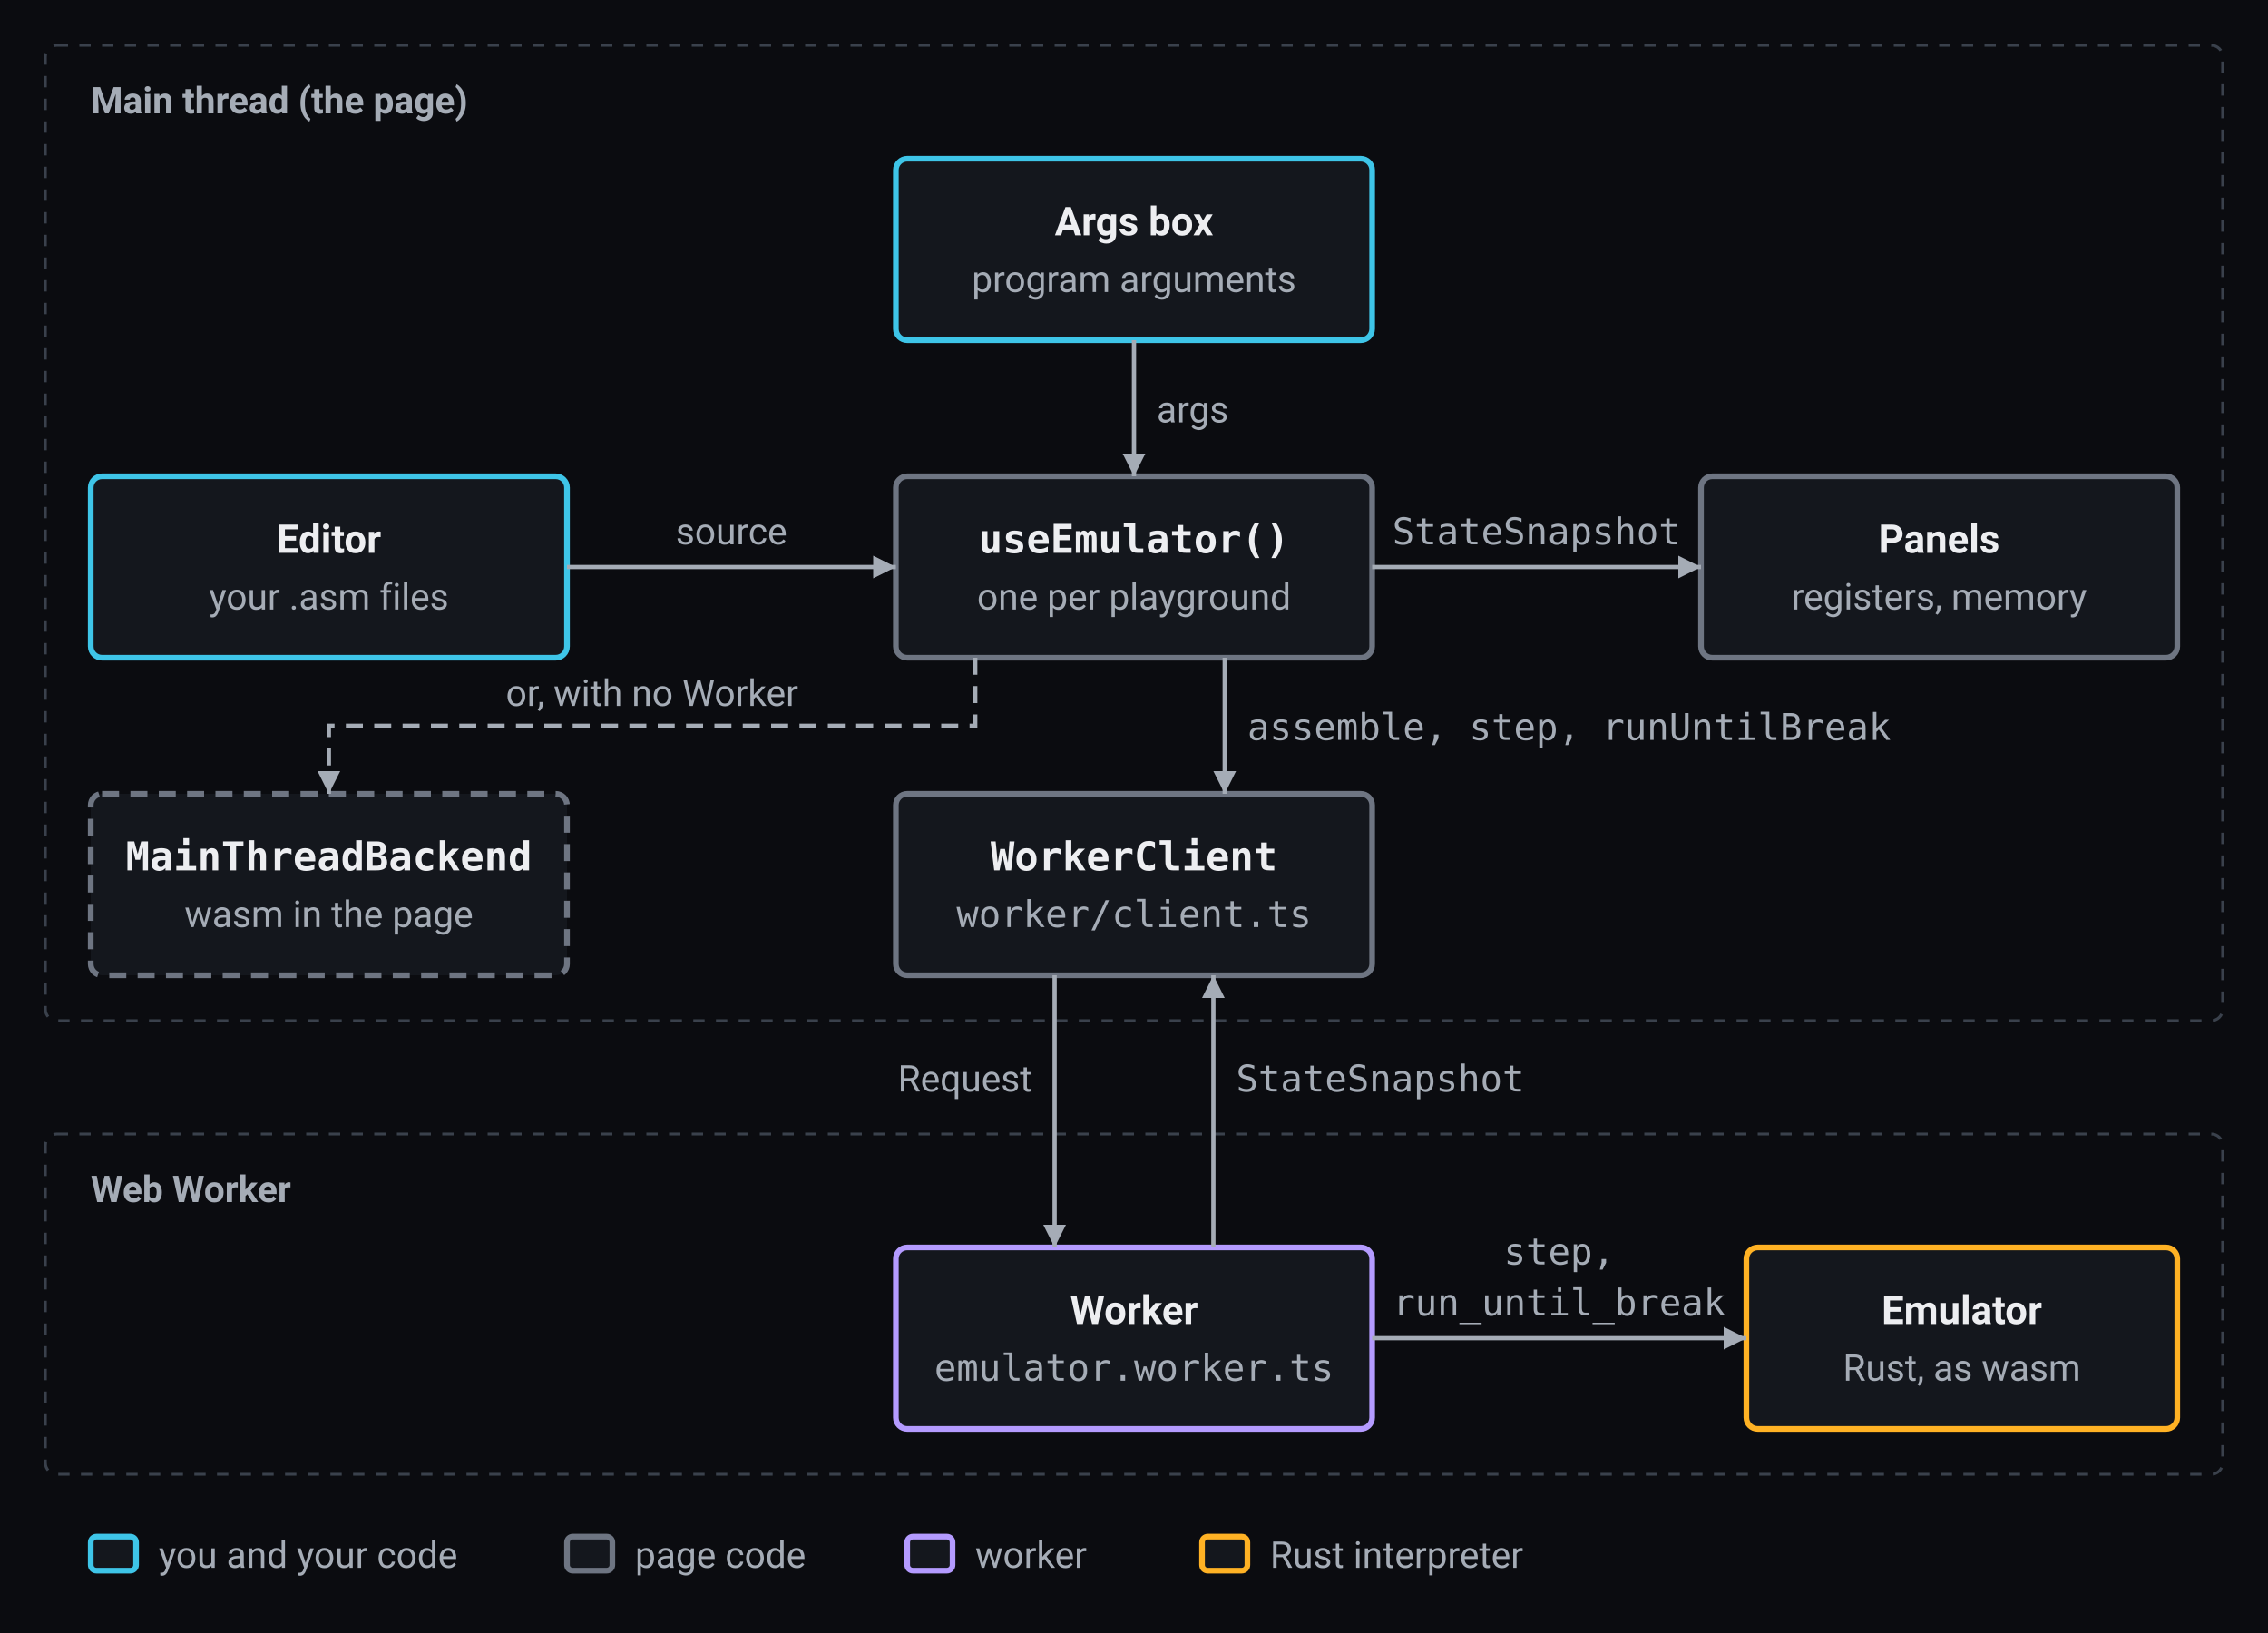
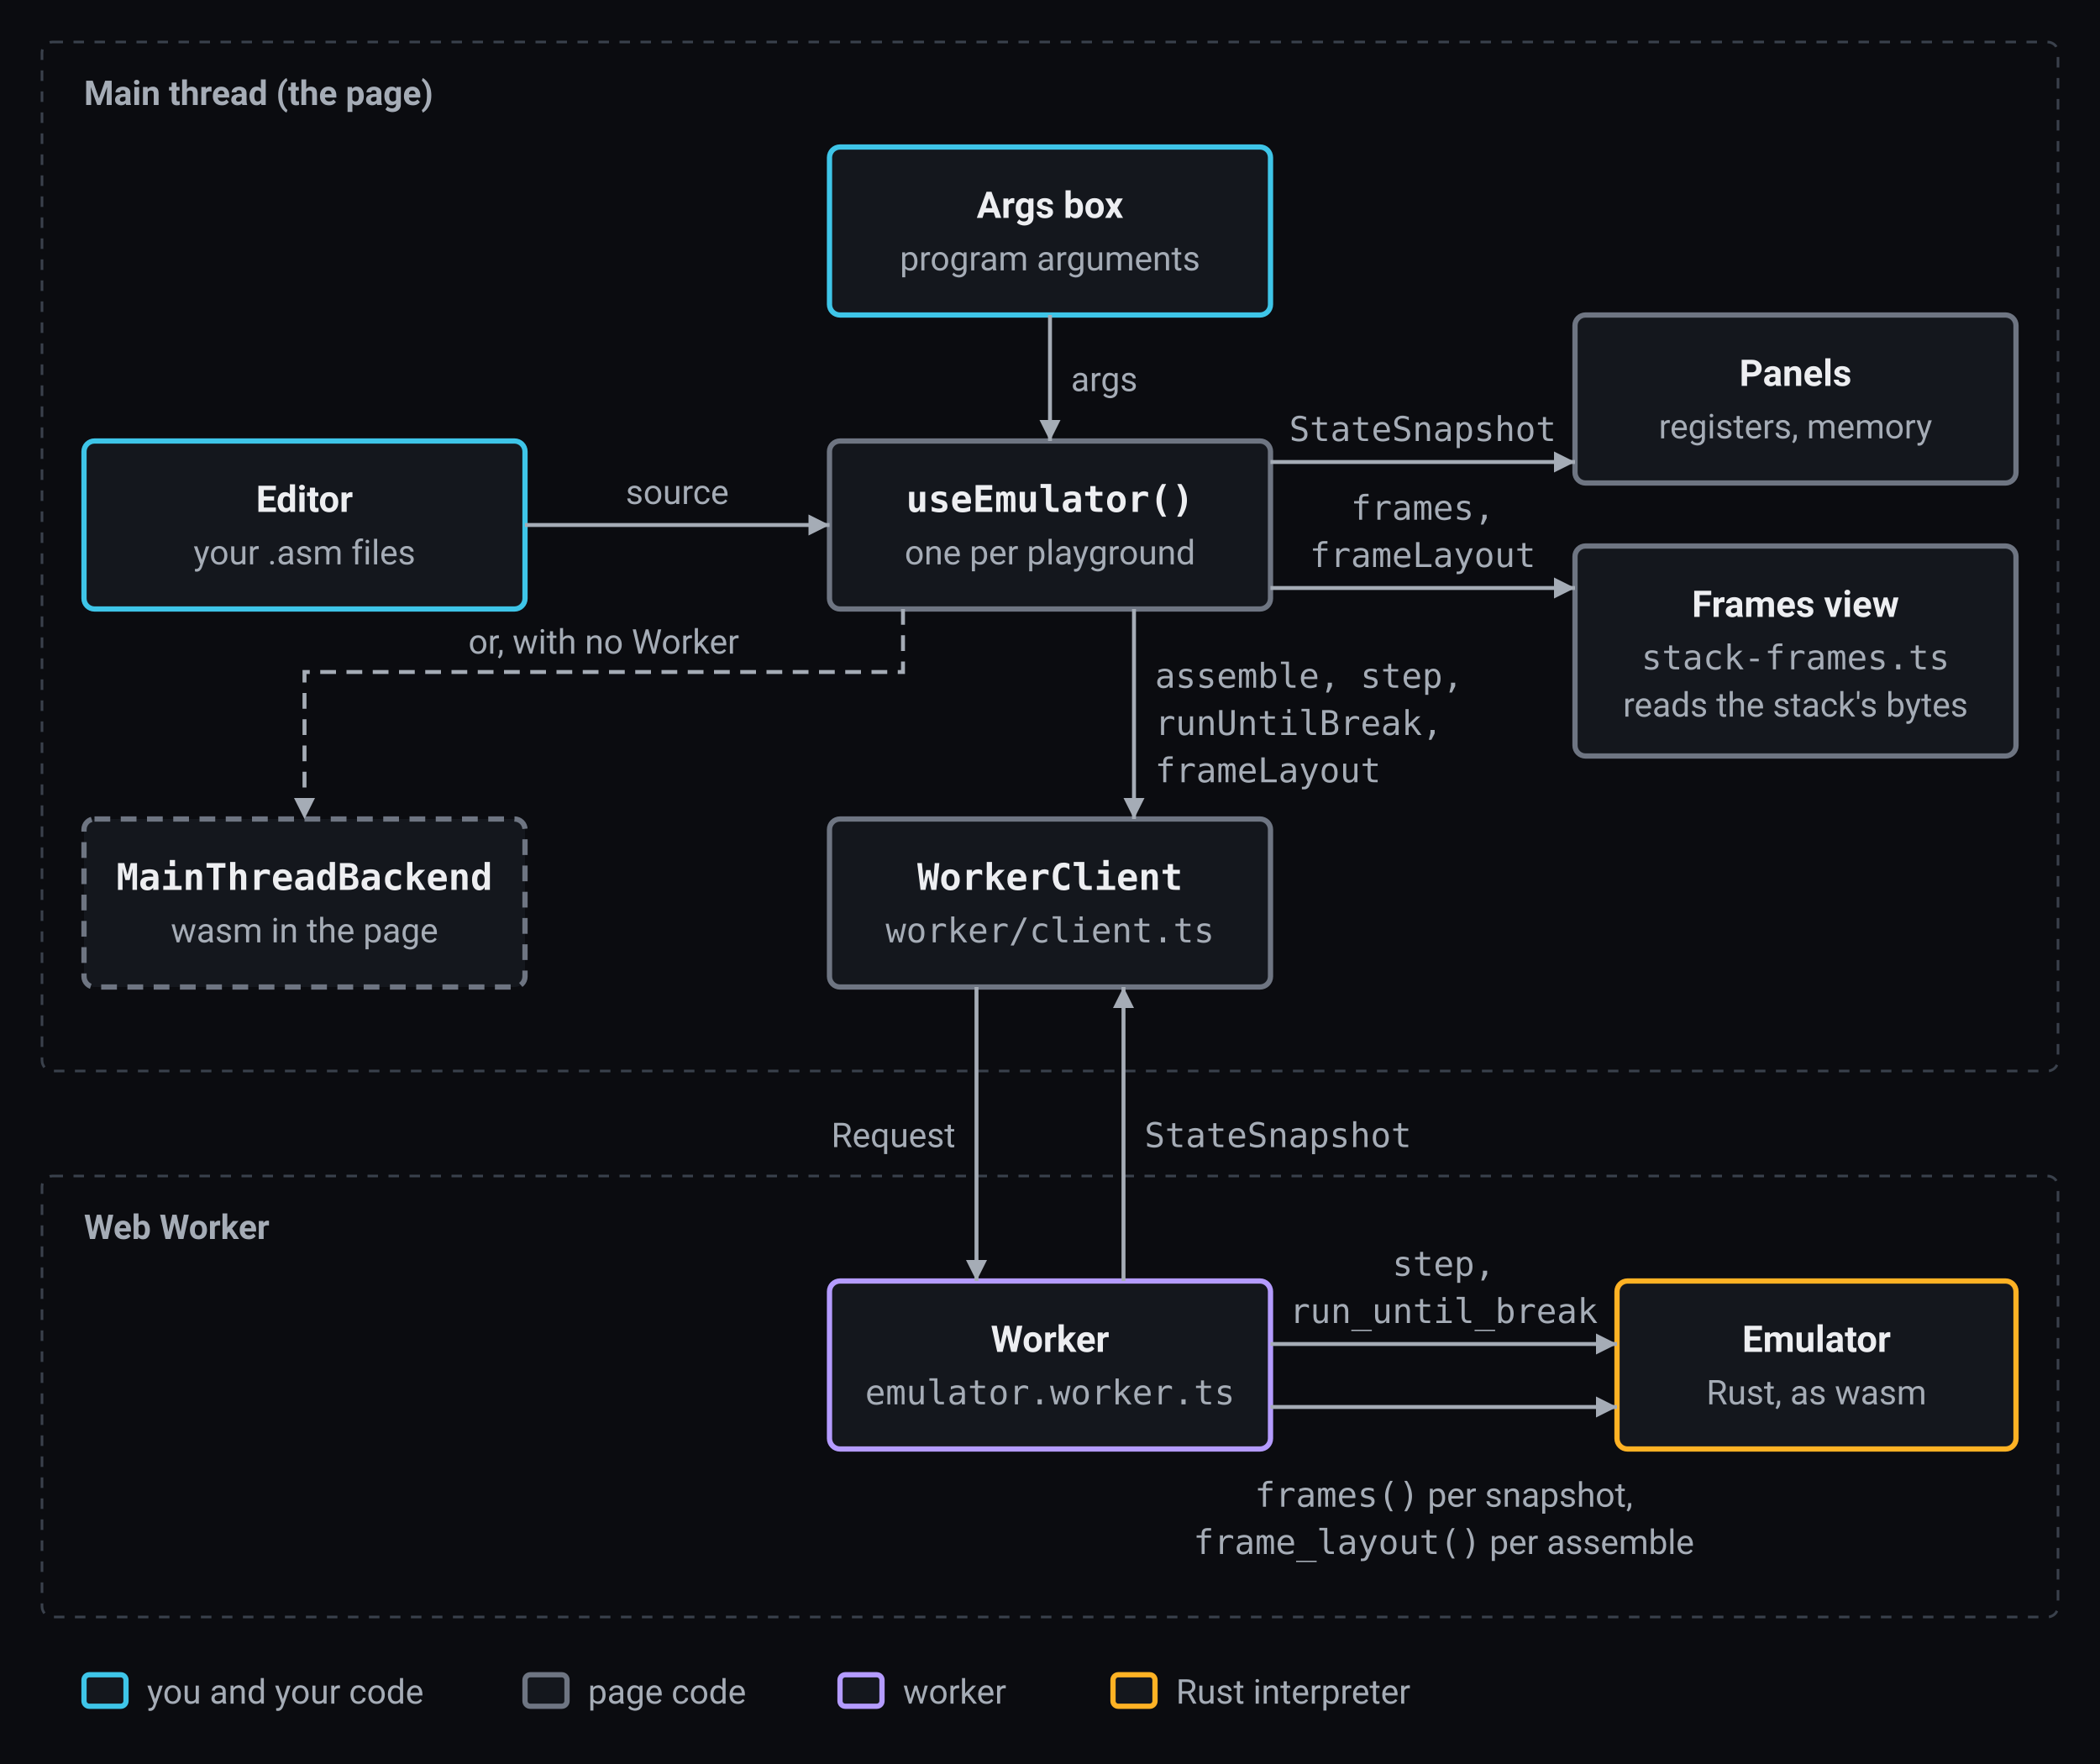
- <svg xmlns="http://www.w3.org/2000/svg" width="800" height="576" viewBox="0 0 800 576" role="img" aria-labelledby="title" font-family="ui-sans-serif, system-ui, -apple-system, 'Segoe UI', Roboto, Helvetica, Arial, sans-serif" font-size="13">
+ <svg xmlns="http://www.w3.org/2000/svg" width="800" height="672" viewBox="0 0 800 672" role="img" aria-labelledby="title" font-family="ui-sans-serif, system-ui, -apple-system, 'Segoe UI', Roboto, Helvetica, Arial, sans-serif" font-size="13">
  <defs>
    <marker id="arrow" viewBox="0 0 10 10" refX="10" refY="5" markerWidth="8" markerHeight="8" markerUnits="userSpaceOnUse" orient="auto-start-reverse">
      <path d="M0 0L10 5L0 10z" fill="#A5ACB6" />
    </marker>
  </defs>
-   <rect width="800" height="576" fill="#0B0C10" />
-   <rect x="16" y="16" width="768" height="344" rx="4" fill="none" stroke="#3A414C" stroke-width="1" stroke-dasharray="4 4" />
+   <rect width="800" height="672" fill="#0B0C10" />
+   <rect x="16" y="16" width="768" height="392" rx="4" fill="none" stroke="#3A414C" stroke-width="1" stroke-dasharray="4 4" />
  <text x="32" y="40" font-weight="600" fill="#A5ACB6">Main thread (the page)</text>
-   <rect x="16" y="400" width="768" height="120" rx="4" fill="none" stroke="#3A414C" stroke-width="1" stroke-dasharray="4 4" />
-   <text x="32" y="424" font-weight="600" fill="#A5ACB6">Web Worker</text>
+   <rect x="16" y="448" width="768" height="168" rx="4" fill="none" stroke="#3A414C" stroke-width="1" stroke-dasharray="4 4" />
+   <text x="32" y="472" font-weight="600" fill="#A5ACB6">Web Worker</text>
  <rect x="316" y="56" width="168" height="64" rx="4" fill="#14171D" stroke="#3EC5E8" stroke-width="2" />
  <text x="400" y="83" text-anchor="middle" font-size="14" font-weight="600" fill="#EDEEF1">Args box</text>
  <text x="400" y="103" text-anchor="middle" fill="#A5ACB6">program arguments</text>
  <rect x="32" y="168" width="168" height="64" rx="4" fill="#14171D" stroke="#3EC5E8" stroke-width="2" />
  <text x="116" y="195" text-anchor="middle" font-size="14" font-weight="600" fill="#EDEEF1">Editor</text>
  <text x="116" y="215" text-anchor="middle" fill="#A5ACB6">your .asm files</text>
  <rect x="316" y="168" width="168" height="64" rx="4" fill="#14171D" stroke="#6E7582" stroke-width="2" />
  <text x="400" y="195" text-anchor="middle" font-family="ui-monospace, SFMono-Regular, Menlo, Consolas, monospace" font-size="14" font-weight="600" fill="#EDEEF1">useEmulator()</text>
  <text x="400" y="215" text-anchor="middle" fill="#A5ACB6">one per playground</text>
-   <rect x="600" y="168" width="168" height="64" rx="4" fill="#14171D" stroke="#6E7582" stroke-width="2" />
-   <text x="684" y="195" text-anchor="middle" font-size="14" font-weight="600" fill="#EDEEF1">Panels</text>
-   <text x="684" y="215" text-anchor="middle" fill="#A5ACB6">registers, memory</text>
-   <rect x="32" y="280" width="168" height="64" rx="4" fill="#14171D" stroke="#6E7582" stroke-width="2" stroke-dasharray="6 4" />
-   <text x="116" y="307" text-anchor="middle" font-family="ui-monospace, SFMono-Regular, Menlo, Consolas, monospace" font-size="14" font-weight="600" fill="#EDEEF1">MainThreadBackend</text>
-   <text x="116" y="327" text-anchor="middle" fill="#A5ACB6">wasm in the page</text>
-   <rect x="316" y="280" width="168" height="64" rx="4" fill="#14171D" stroke="#6E7582" stroke-width="2" />
-   <text x="400" y="307" text-anchor="middle" font-family="ui-monospace, SFMono-Regular, Menlo, Consolas, monospace" font-size="14" font-weight="600" fill="#EDEEF1">WorkerClient</text>
-   <text x="400" y="327" text-anchor="middle" font-family="ui-monospace, SFMono-Regular, Menlo, Consolas, monospace" fill="#A5ACB6">worker/client.ts</text>
-   <rect x="316" y="440" width="168" height="64" rx="4" fill="#14171D" stroke="#B49BFF" stroke-width="2" />
-   <text x="400" y="467" text-anchor="middle" font-size="14" font-weight="600" fill="#EDEEF1">Worker</text>
-   <text x="400" y="487" text-anchor="middle" font-family="ui-monospace, SFMono-Regular, Menlo, Consolas, monospace" fill="#A5ACB6">emulator.worker.ts</text>
-   <rect x="616" y="440" width="152" height="64" rx="4" fill="#14171D" stroke="#FFB224" stroke-width="2" />
-   <text x="692" y="467" text-anchor="middle" font-size="14" font-weight="600" fill="#EDEEF1">Emulator</text>
-   <text x="692" y="487" text-anchor="middle" fill="#A5ACB6">Rust, as wasm</text>
+   <rect x="600" y="120" width="168" height="64" rx="4" fill="#14171D" stroke="#6E7582" stroke-width="2" />
+   <text x="684" y="147" text-anchor="middle" font-size="14" font-weight="600" fill="#EDEEF1">Panels</text>
+   <text x="684" y="167" text-anchor="middle" fill="#A5ACB6">registers, memory</text>
+   <rect x="600" y="208" width="168" height="80" rx="4" fill="#14171D" stroke="#6E7582" stroke-width="2" />
+   <text x="684" y="235" text-anchor="middle" font-size="14" font-weight="600" fill="#EDEEF1">Frames view</text>
+   <text x="684" y="255" text-anchor="middle" font-family="ui-monospace, SFMono-Regular, Menlo, Consolas, monospace" fill="#A5ACB6">stack-frames.ts</text>
+   <text x="684" y="273" text-anchor="middle" fill="#A5ACB6">reads the stack's bytes</text>
+   <rect x="32" y="312" width="168" height="64" rx="4" fill="#14171D" stroke="#6E7582" stroke-width="2" stroke-dasharray="6 4" />
+   <text x="116" y="339" text-anchor="middle" font-family="ui-monospace, SFMono-Regular, Menlo, Consolas, monospace" font-size="14" font-weight="600" fill="#EDEEF1">MainThreadBackend</text>
+   <text x="116" y="359" text-anchor="middle" fill="#A5ACB6">wasm in the page</text>
+   <rect x="316" y="312" width="168" height="64" rx="4" fill="#14171D" stroke="#6E7582" stroke-width="2" />
+   <text x="400" y="339" text-anchor="middle" font-family="ui-monospace, SFMono-Regular, Menlo, Consolas, monospace" font-size="14" font-weight="600" fill="#EDEEF1">WorkerClient</text>
+   <text x="400" y="359" text-anchor="middle" font-family="ui-monospace, SFMono-Regular, Menlo, Consolas, monospace" fill="#A5ACB6">worker/client.ts</text>
+   <rect x="316" y="488" width="168" height="64" rx="4" fill="#14171D" stroke="#B49BFF" stroke-width="2" />
+   <text x="400" y="515" text-anchor="middle" font-size="14" font-weight="600" fill="#EDEEF1">Worker</text>
+   <text x="400" y="535" text-anchor="middle" font-family="ui-monospace, SFMono-Regular, Menlo, Consolas, monospace" fill="#A5ACB6">emulator.worker.ts</text>
+   <rect x="616" y="488" width="152" height="64" rx="4" fill="#14171D" stroke="#FFB224" stroke-width="2" />
+   <text x="692" y="515" text-anchor="middle" font-size="14" font-weight="600" fill="#EDEEF1">Emulator</text>
+   <text x="692" y="535" text-anchor="middle" fill="#A5ACB6">Rust, as wasm</text>
  <path d="M400 120V168" fill="none" stroke="#A5ACB6" stroke-width="1.5" marker-end="url(#arrow)" />
  <text x="408" y="149" fill="#A5ACB6">args</text>
  <path d="M200 200H316" fill="none" stroke="#A5ACB6" stroke-width="1.5" marker-end="url(#arrow)" />
  <text x="258" y="192" text-anchor="middle" fill="#A5ACB6">source</text>
-   <path d="M484 200H600" fill="none" stroke="#A5ACB6" stroke-width="1.5" marker-end="url(#arrow)" />
-   <text x="542" y="192" text-anchor="middle" font-family="ui-monospace, SFMono-Regular, Menlo, Consolas, monospace" fill="#A5ACB6">StateSnapshot</text>
-   <path d="M432 232V280" fill="none" stroke="#A5ACB6" stroke-width="1.5" marker-end="url(#arrow)" />
-   <text x="440" y="261" font-family="ui-monospace, SFMono-Regular, Menlo, Consolas, monospace" fill="#A5ACB6">assemble, step, runUntilBreak</text>
-   <path d="M344 232V256H116V280" fill="none" stroke="#A5ACB6" stroke-width="1.5" stroke-dasharray="6 4" marker-end="url(#arrow)" />
+   <path d="M484 176H600" fill="none" stroke="#A5ACB6" stroke-width="1.5" marker-end="url(#arrow)" />
+   <text x="542" y="168" text-anchor="middle" font-family="ui-monospace, SFMono-Regular, Menlo, Consolas, monospace" fill="#A5ACB6">StateSnapshot</text>
+   <path d="M484 224H600" fill="none" stroke="#A5ACB6" stroke-width="1.5" marker-end="url(#arrow)" />
+   <text x="542" y="198" text-anchor="middle" font-family="ui-monospace, SFMono-Regular, Menlo, Consolas, monospace" fill="#A5ACB6">frames,</text>
+   <text x="542" y="216" text-anchor="middle" font-family="ui-monospace, SFMono-Regular, Menlo, Consolas, monospace" fill="#A5ACB6">frameLayout</text>
+   <path d="M432 232V312" fill="none" stroke="#A5ACB6" stroke-width="1.5" marker-end="url(#arrow)" />
+   <text x="440" y="262" font-family="ui-monospace, SFMono-Regular, Menlo, Consolas, monospace" fill="#A5ACB6">assemble, step,</text>
+   <text x="440" y="280" font-family="ui-monospace, SFMono-Regular, Menlo, Consolas, monospace" fill="#A5ACB6">runUntilBreak,</text>
+   <text x="440" y="298" font-family="ui-monospace, SFMono-Regular, Menlo, Consolas, monospace" fill="#A5ACB6">frameLayout</text>
+   <path d="M344 232V256H116V312" fill="none" stroke="#A5ACB6" stroke-width="1.5" stroke-dasharray="6 4" marker-end="url(#arrow)" />
  <text x="230" y="249" text-anchor="middle" fill="#A5ACB6">or, with no Worker</text>
-   <path d="M372 344V440" fill="none" stroke="#A5ACB6" stroke-width="1.5" marker-end="url(#arrow)" />
-   <text x="364" y="385" text-anchor="end" fill="#A5ACB6">Request</text>
-   <path d="M428 440V344" fill="none" stroke="#A5ACB6" stroke-width="1.5" marker-end="url(#arrow)" />
-   <text x="436" y="385" font-family="ui-monospace, SFMono-Regular, Menlo, Consolas, monospace" fill="#A5ACB6">StateSnapshot</text>
-   <path d="M484 472H616" fill="none" stroke="#A5ACB6" stroke-width="1.5" marker-end="url(#arrow)" />
-   <text x="550" y="446" text-anchor="middle" font-family="ui-monospace, SFMono-Regular, Menlo, Consolas, monospace" fill="#A5ACB6">step,</text>
-   <text x="550" y="464" text-anchor="middle" font-family="ui-monospace, SFMono-Regular, Menlo, Consolas, monospace" fill="#A5ACB6">run_until_break</text>
-   <rect x="32" y="542" width="16" height="12" rx="2" fill="#14171D" stroke="#3EC5E8" stroke-width="2" />
-   <text x="56" y="553" fill="#A5ACB6">you and your code</text>
-   <rect x="200" y="542" width="16" height="12" rx="2" fill="#14171D" stroke="#6E7582" stroke-width="2" />
-   <text x="224" y="553" fill="#A5ACB6">page code</text>
-   <rect x="320" y="542" width="16" height="12" rx="2" fill="#14171D" stroke="#B49BFF" stroke-width="2" />
-   <text x="344" y="553" fill="#A5ACB6">worker</text>
-   <rect x="424" y="542" width="16" height="12" rx="2" fill="#14171D" stroke="#FFB224" stroke-width="2" />
-   <text x="448" y="553" fill="#A5ACB6">Rust interpreter</text>
+   <path d="M372 376V488" fill="none" stroke="#A5ACB6" stroke-width="1.5" marker-end="url(#arrow)" />
+   <text x="364" y="437" text-anchor="end" fill="#A5ACB6">Request</text>
+   <path d="M428 488V376" fill="none" stroke="#A5ACB6" stroke-width="1.5" marker-end="url(#arrow)" />
+   <text x="436" y="437" font-family="ui-monospace, SFMono-Regular, Menlo, Consolas, monospace" fill="#A5ACB6">StateSnapshot</text>
+   <path d="M484 512H616" fill="none" stroke="#A5ACB6" stroke-width="1.5" marker-end="url(#arrow)" />
+   <text x="550" y="486" text-anchor="middle" font-family="ui-monospace, SFMono-Regular, Menlo, Consolas, monospace" fill="#A5ACB6">step,</text>
+   <text x="550" y="504" text-anchor="middle" font-family="ui-monospace, SFMono-Regular, Menlo, Consolas, monospace" fill="#A5ACB6">run_until_break</text>
+   <path d="M484 536H616" fill="none" stroke="#A5ACB6" stroke-width="1.5" marker-end="url(#arrow)" />
+   <text x="550" y="574" text-anchor="middle" fill="#A5ACB6">
+     <tspan font-family="ui-monospace, SFMono-Regular, Menlo, Consolas, monospace">frames()</tspan> per snapshot,</text>
+   <text x="550" y="592" text-anchor="middle" fill="#A5ACB6">
+     <tspan font-family="ui-monospace, SFMono-Regular, Menlo, Consolas, monospace">frame_layout()</tspan> per assemble</text>
+   <rect x="32" y="638" width="16" height="12" rx="2" fill="#14171D" stroke="#3EC5E8" stroke-width="2" />
+   <text x="56" y="649" fill="#A5ACB6">you and your code</text>
+   <rect x="200" y="638" width="16" height="12" rx="2" fill="#14171D" stroke="#6E7582" stroke-width="2" />
+   <text x="224" y="649" fill="#A5ACB6">page code</text>
+   <rect x="320" y="638" width="16" height="12" rx="2" fill="#14171D" stroke="#B49BFF" stroke-width="2" />
+   <text x="344" y="649" fill="#A5ACB6">worker</text>
+   <rect x="424" y="638" width="16" height="12" rx="2" fill="#14171D" stroke="#FFB224" stroke-width="2" />
+   <text x="448" y="649" fill="#A5ACB6">Rust interpreter</text>
</svg>
